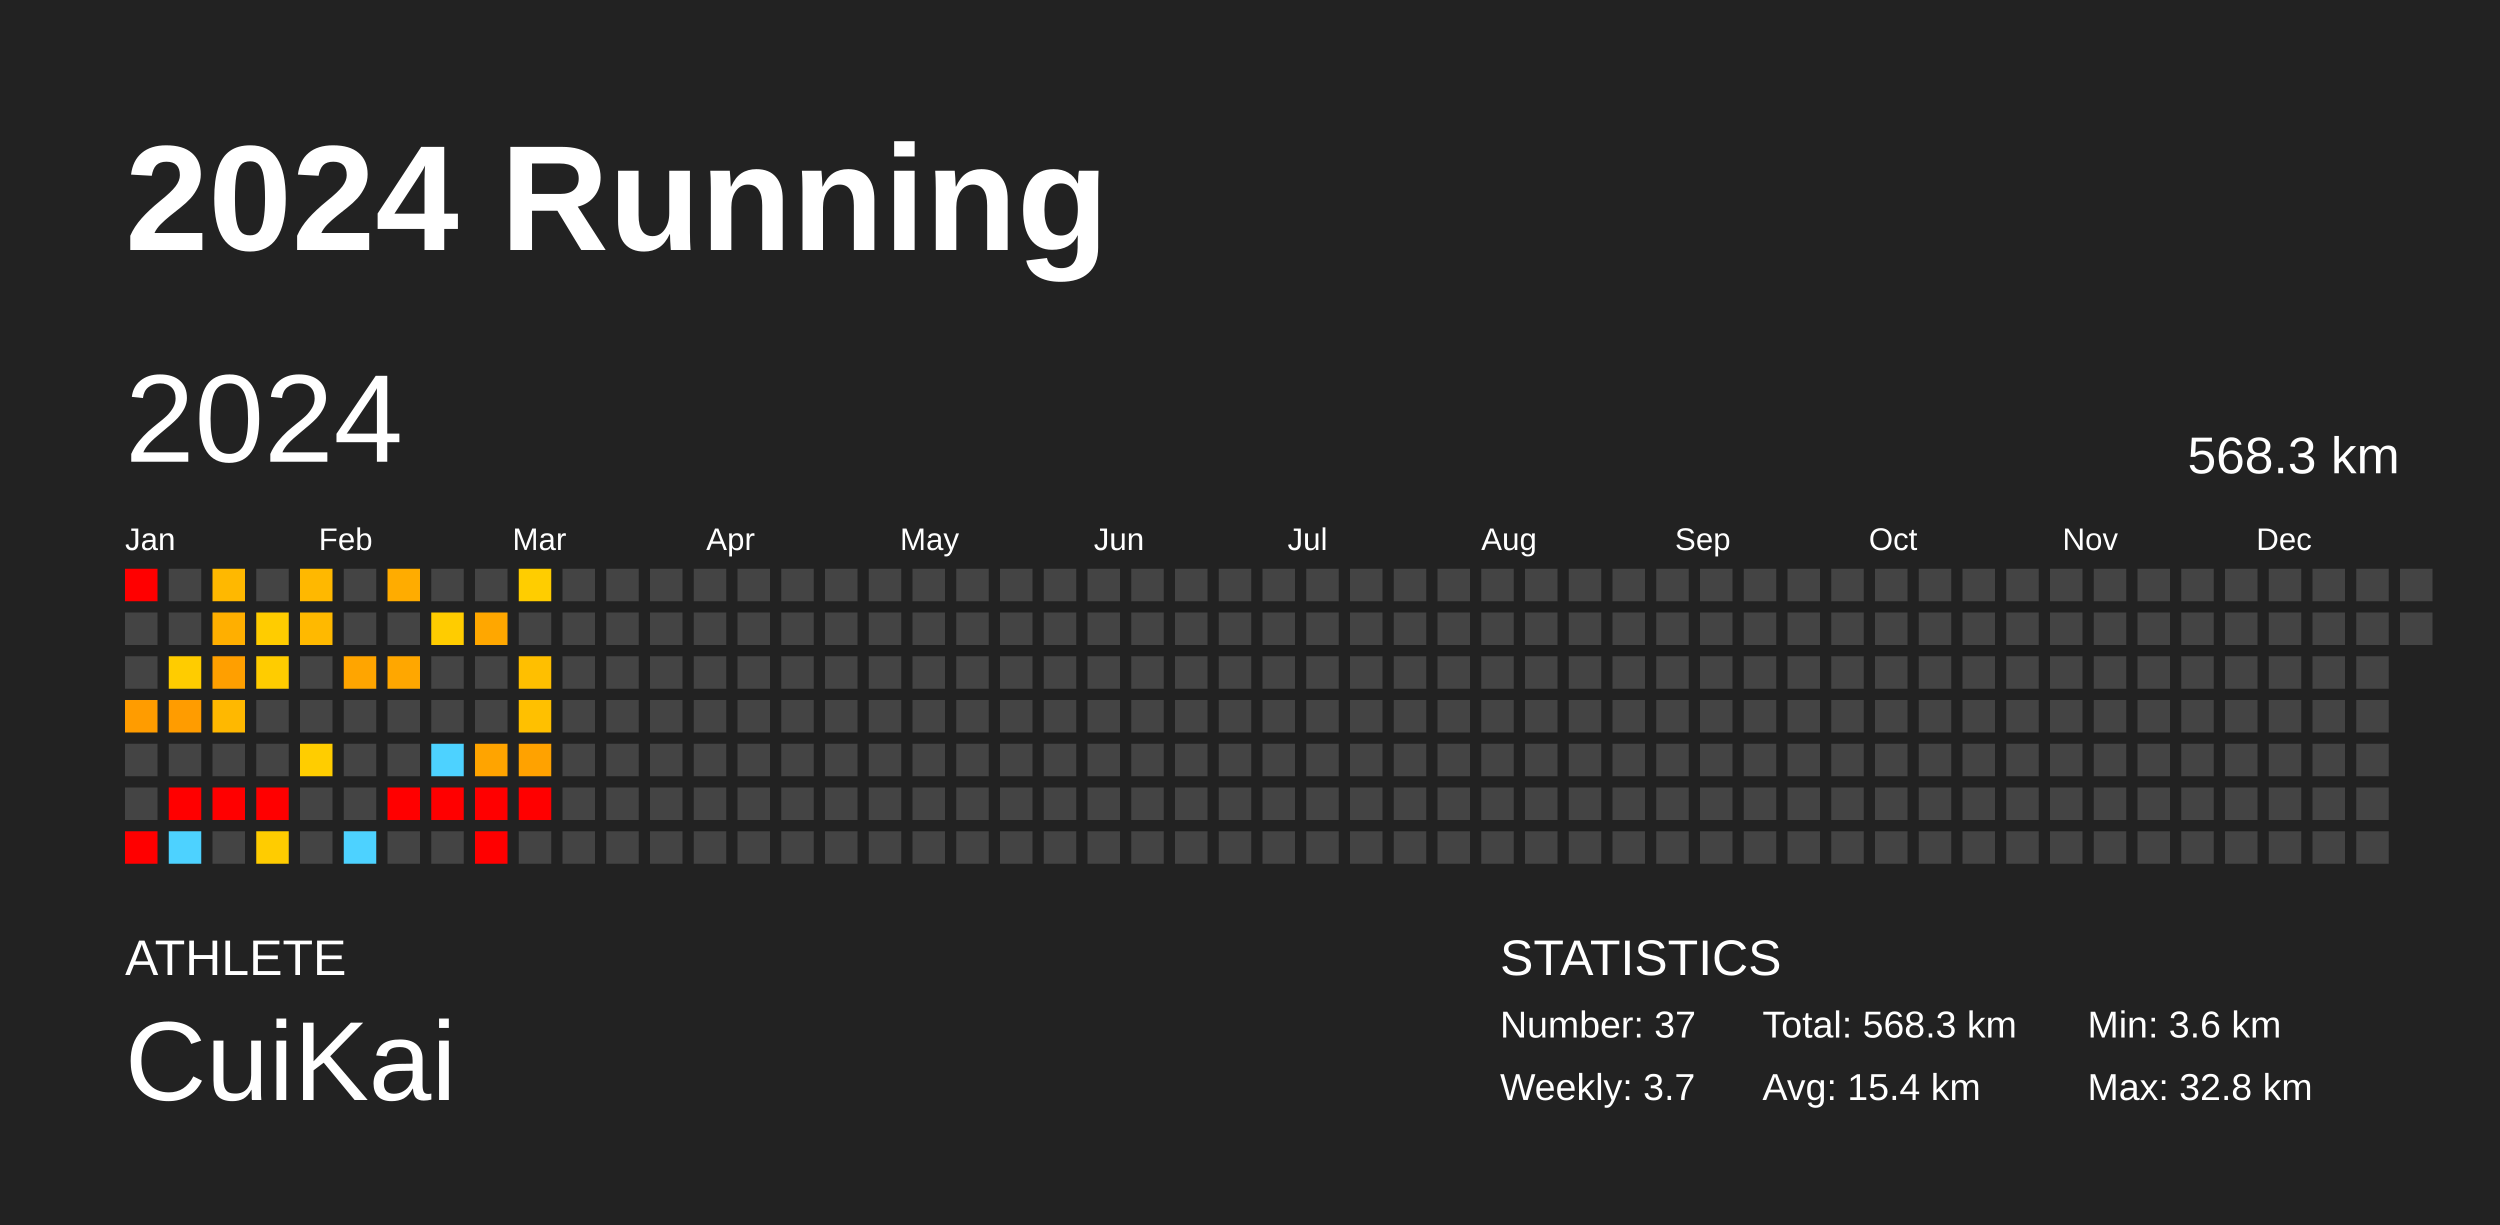
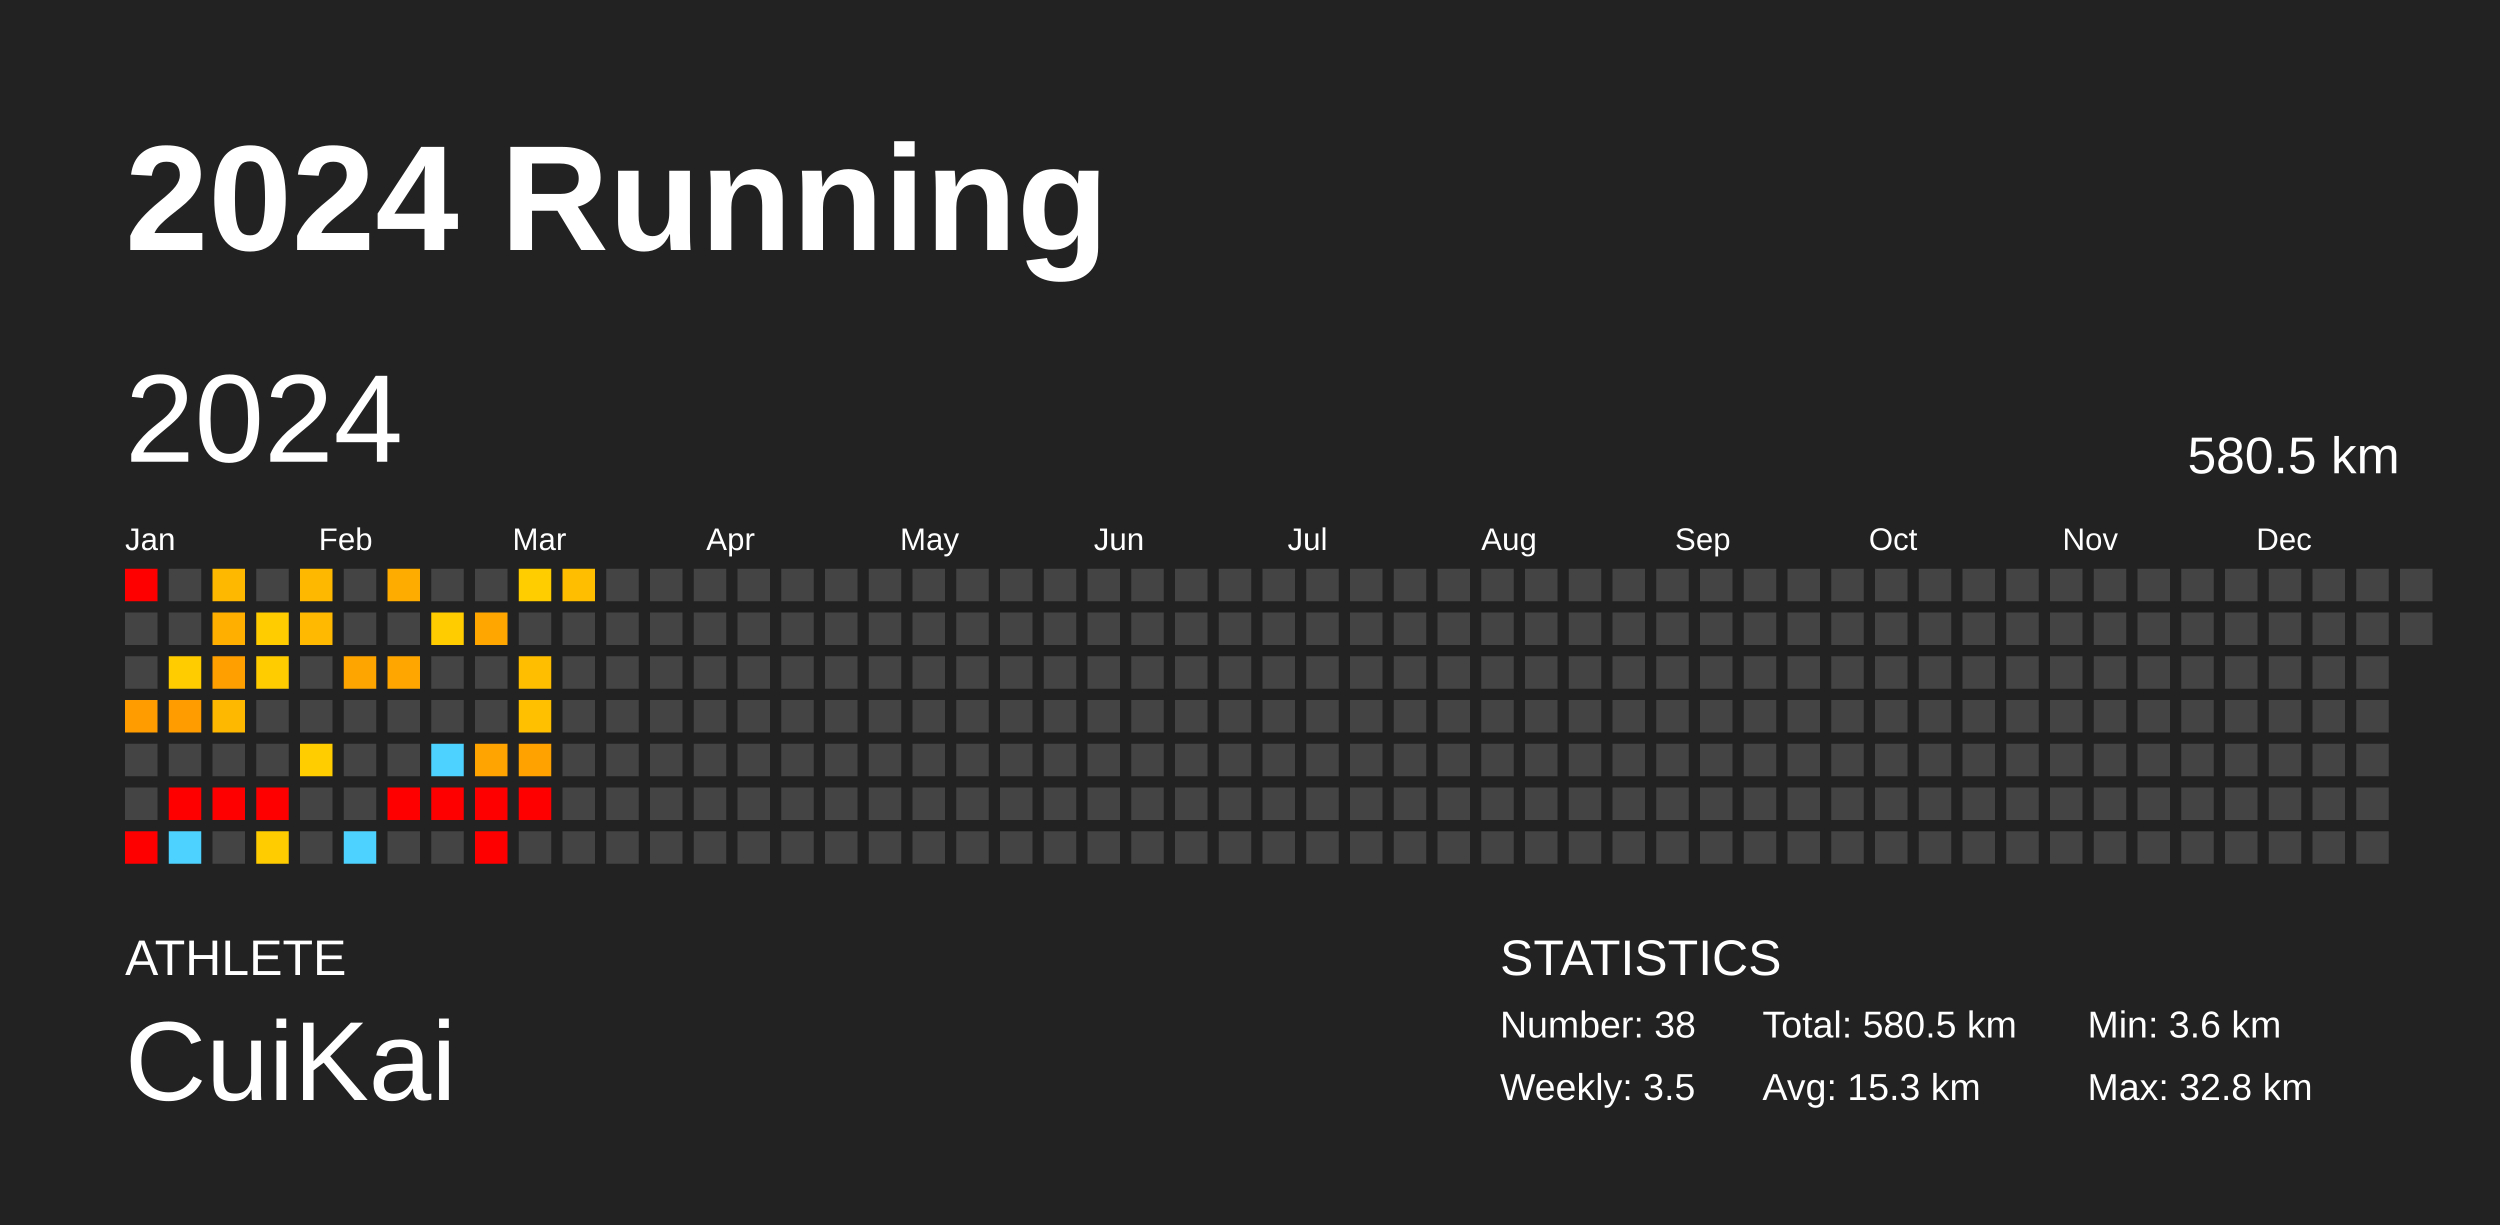
<svg xmlns="http://www.w3.org/2000/svg" baseProfile="full" height="98mm" version="1.1" viewBox="0,0,200,98" width="200mm">
  <defs />
  <rect fill="#222222" height="98" width="200" x="0" y="0" />
  <text fill="#FFFFFF" style="font-size:12px; font-family:Arial; font-weight:bold;" x="10" y="20">2024 Running</text>
  <text fill="#FFFFFF" style="font-size:4px; font-family:Arial" x="10" y="78">ATHLETE</text>
  <text fill="#FFFFFF" style="font-size:9px; font-family:Arial" x="10" y="88">CuiKai</text>
  <text fill="#FFFFFF" style="font-size:4px; font-family:Arial" x="120" y="78">STATISTICS</text>
-   <text fill="#FFFFFF" style="font-size:3px; font-family:Arial" x="120" y="83">Number: 37</text>
-   <text fill="#FFFFFF" style="font-size:3px; font-family:Arial" x="120" y="88">Weekly: 3.7</text>
-   <text fill="#FFFFFF" style="font-size:3px; font-family:Arial" x="141" y="83">Total: 568.3 km</text>
-   <text fill="#FFFFFF" style="font-size:3px; font-family:Arial" x="141" y="88">Avg: 15.4 km</text>
+   <text fill="#FFFFFF" style="font-size:3px; font-family:Arial" x="120" y="83">Number: 38</text>
+   <text fill="#FFFFFF" style="font-size:3px; font-family:Arial" x="120" y="88">Weekly: 3.5</text>
+   <text fill="#FFFFFF" style="font-size:3px; font-family:Arial" x="141" y="83">Total: 580.5 km</text>
+   <text fill="#FFFFFF" style="font-size:3px; font-family:Arial" x="141" y="88">Avg: 15.3 km</text>
  <text fill="#FFFFFF" style="font-size:3px; font-family:Arial" x="167" y="83">Min: 3.6 km</text>
  <text fill="#FFFFFF" style="font-size:3px; font-family:Arial" x="167" y="88">Max: 32.8 km</text>
  <text dominant-baseline="hanging" fill="#FFFFFF" style="font-size:10.0px; font-family:Arial;" x="10" y="30">2024</text>
-   <text dominant-baseline="hanging" fill="#FFFFFF" style="font-size:4.125px; font-family:Arial;" x="175" y="35">568.3 km</text>
+   <text dominant-baseline="hanging" fill="#FFFFFF" style="font-size:4.125px; font-family:Arial;" x="175" y="35">580.5 km</text>
  <text fill="#FFFFFF" style="font-size:2.5px; font-family:Arial" x="10.0" y="44">Jan</text>
  <text fill="#FFFFFF" style="font-size:2.5px; font-family:Arial" x="25.5" y="44">Feb</text>
  <text fill="#FFFFFF" style="font-size:2.5px; font-family:Arial" x="41.0" y="44">Mar</text>
  <text fill="#FFFFFF" style="font-size:2.5px; font-family:Arial" x="56.5" y="44">Apr</text>
  <text fill="#FFFFFF" style="font-size:2.5px; font-family:Arial" x="72.0" y="44">May</text>
  <text fill="#FFFFFF" style="font-size:2.5px; font-family:Arial" x="87.5" y="44">Jun</text>
  <text fill="#FFFFFF" style="font-size:2.5px; font-family:Arial" x="103.0" y="44">Jul</text>
  <text fill="#FFFFFF" style="font-size:2.5px; font-family:Arial" x="118.5" y="44">Aug</text>
  <text fill="#FFFFFF" style="font-size:2.5px; font-family:Arial" x="134.0" y="44">Sep</text>
  <text fill="#FFFFFF" style="font-size:2.5px; font-family:Arial" x="149.5" y="44">Oct</text>
  <text fill="#FFFFFF" style="font-size:2.5px; font-family:Arial" x="165.0" y="44">Nov</text>
  <text fill="#FFFFFF" style="font-size:2.5px; font-family:Arial" x="180.5" y="44">Dec</text>
  <rect fill="red" height="2.6" width="2.6" x="10.0" y="45.5" />
  <rect fill="#444444" height="2.6" width="2.6" x="10.0" y="49.0" />
  <rect fill="#444444" height="2.6" width="2.6" x="10.0" y="52.5" />
  <rect fill="#ff9c00" height="2.6" width="2.6" x="10.0" y="56.0" />
  <rect fill="#444444" height="2.6" width="2.6" x="10.0" y="59.5" />
  <rect fill="#444444" height="2.6" width="2.6" x="10.0" y="63.0" />
  <rect fill="red" height="2.6" width="2.6" x="10.0" y="66.5" />
  <rect fill="#444444" height="2.6" width="2.6" x="13.5" y="45.5" />
  <rect fill="#444444" height="2.6" width="2.6" x="13.5" y="49.0" />
  <rect fill="#ffcc00" height="2.6" width="2.6" x="13.5" y="52.5" />
  <rect fill="#ff9c00" height="2.6" width="2.6" x="13.5" y="56.0" />
  <rect fill="#444444" height="2.6" width="2.6" x="13.5" y="59.5" />
  <rect fill="red" height="2.6" width="2.6" x="13.5" y="63.0" />
  <rect fill="#4dd2ff" height="2.6" width="2.6" x="13.5" y="66.5" />
  <rect fill="#ffb800" height="2.6" width="2.6" x="17.0" y="45.5" />
  <rect fill="#ffaf00" height="2.6" width="2.6" x="17.0" y="49.0" />
  <rect fill="#ff9f00" height="2.6" width="2.6" x="17.0" y="52.5" />
  <rect fill="#ffb800" height="2.6" width="2.6" x="17.0" y="56.0" />
  <rect fill="#444444" height="2.6" width="2.6" x="17.0" y="59.5" />
  <rect fill="red" height="2.6" width="2.6" x="17.0" y="63.0" />
  <rect fill="#444444" height="2.6" width="2.6" x="17.0" y="66.5" />
  <rect fill="#444444" height="2.6" width="2.6" x="20.5" y="45.5" />
  <rect fill="#ffcc00" height="2.6" width="2.6" x="20.5" y="49.0" />
  <rect fill="#ffcc00" height="2.6" width="2.6" x="20.5" y="52.5" />
  <rect fill="#444444" height="2.6" width="2.6" x="20.5" y="56.0" />
  <rect fill="#444444" height="2.6" width="2.6" x="20.5" y="59.5" />
  <rect fill="red" height="2.6" width="2.6" x="20.5" y="63.0" />
  <rect fill="#ffcc00" height="2.6" width="2.6" x="20.5" y="66.5" />
  <rect fill="#ffb800" height="2.6" width="2.6" x="24.0" y="45.5" />
  <rect fill="#ffb900" height="2.6" width="2.6" x="24.0" y="49.0" />
  <rect fill="#444444" height="2.6" width="2.6" x="24.0" y="52.5" />
  <rect fill="#444444" height="2.6" width="2.6" x="24.0" y="56.0" />
  <rect fill="#ffcd00" height="2.6" width="2.6" x="24.0" y="59.5" />
  <rect fill="#444444" height="2.6" width="2.6" x="24.0" y="63.0" />
  <rect fill="#444444" height="2.6" width="2.6" x="24.0" y="66.5" />
  <rect fill="#444444" height="2.6" width="2.6" x="27.5" y="45.5" />
  <rect fill="#444444" height="2.6" width="2.6" x="27.5" y="49.0" />
  <rect fill="#ffa500" height="2.6" width="2.6" x="27.5" y="52.5" />
  <rect fill="#444444" height="2.6" width="2.6" x="27.5" y="56.0" />
  <rect fill="#444444" height="2.6" width="2.6" x="27.5" y="59.5" />
  <rect fill="#444444" height="2.6" width="2.6" x="27.5" y="63.0" />
  <rect fill="#4dd2ff" height="2.6" width="2.6" x="27.5" y="66.5" />
  <rect fill="#ffac00" height="2.6" width="2.6" x="31.0" y="45.5" />
  <rect fill="#444444" height="2.6" width="2.6" x="31.0" y="49.0" />
  <rect fill="#ffa700" height="2.6" width="2.6" x="31.0" y="52.5" />
  <rect fill="#444444" height="2.6" width="2.6" x="31.0" y="56.0" />
  <rect fill="#444444" height="2.6" width="2.6" x="31.0" y="59.5" />
  <rect fill="red" height="2.6" width="2.6" x="31.0" y="63.0" />
  <rect fill="#444444" height="2.6" width="2.6" x="31.0" y="66.5" />
  <rect fill="#444444" height="2.6" width="2.6" x="34.5" y="45.5" />
  <rect fill="#ffcc00" height="2.6" width="2.6" x="34.5" y="49.0" />
  <rect fill="#444444" height="2.6" width="2.6" x="34.5" y="52.5" />
  <rect fill="#444444" height="2.6" width="2.6" x="34.5" y="56.0" />
  <rect fill="#4dd2ff" height="2.6" width="2.6" x="34.5" y="59.5" />
  <rect fill="red" height="2.6" width="2.6" x="34.5" y="63.0" />
  <rect fill="#444444" height="2.6" width="2.6" x="34.5" y="66.5" />
  <rect fill="#444444" height="2.6" width="2.6" x="38.0" y="45.5" />
  <rect fill="#ffa700" height="2.6" width="2.6" x="38.0" y="49.0" />
  <rect fill="#444444" height="2.6" width="2.6" x="38.0" y="52.5" />
  <rect fill="#444444" height="2.6" width="2.6" x="38.0" y="56.0" />
  <rect fill="#ffa400" height="2.6" width="2.6" x="38.0" y="59.5" />
  <rect fill="red" height="2.6" width="2.6" x="38.0" y="63.0" />
  <rect fill="red" height="2.6" width="2.6" x="38.0" y="66.5" />
  <rect fill="#ffcd00" height="2.6" width="2.6" x="41.5" y="45.5" />
  <rect fill="#444444" height="2.6" width="2.6" x="41.5" y="49.0" />
  <rect fill="#ffbf00" height="2.6" width="2.6" x="41.5" y="52.5" />
  <rect fill="#ffc000" height="2.6" width="2.6" x="41.5" y="56.0" />
  <rect fill="#ffa200" height="2.6" width="2.6" x="41.5" y="59.5" />
  <rect fill="red" height="2.6" width="2.6" x="41.5" y="63.0" />
  <rect fill="#444444" height="2.6" width="2.6" x="41.5" y="66.5" />
-   <rect fill="#444444" height="2.6" width="2.6" x="45.0" y="45.5" />
+   <rect fill="#ffbe00" height="2.6" width="2.6" x="45.0" y="45.5" />
  <rect fill="#444444" height="2.6" width="2.6" x="45.0" y="49.0" />
  <rect fill="#444444" height="2.6" width="2.6" x="45.0" y="52.5" />
  <rect fill="#444444" height="2.6" width="2.6" x="45.0" y="56.0" />
  <rect fill="#444444" height="2.6" width="2.6" x="45.0" y="59.5" />
  <rect fill="#444444" height="2.6" width="2.6" x="45.0" y="63.0" />
  <rect fill="#444444" height="2.6" width="2.6" x="45.0" y="66.5" />
  <rect fill="#444444" height="2.6" width="2.6" x="48.5" y="45.5" />
  <rect fill="#444444" height="2.6" width="2.6" x="48.5" y="49.0" />
  <rect fill="#444444" height="2.6" width="2.6" x="48.5" y="52.5" />
  <rect fill="#444444" height="2.6" width="2.6" x="48.5" y="56.0" />
  <rect fill="#444444" height="2.6" width="2.6" x="48.5" y="59.5" />
  <rect fill="#444444" height="2.6" width="2.6" x="48.5" y="63.0" />
  <rect fill="#444444" height="2.6" width="2.6" x="48.5" y="66.5" />
  <rect fill="#444444" height="2.6" width="2.6" x="52.0" y="45.5" />
  <rect fill="#444444" height="2.6" width="2.6" x="52.0" y="49.0" />
  <rect fill="#444444" height="2.6" width="2.6" x="52.0" y="52.5" />
  <rect fill="#444444" height="2.6" width="2.6" x="52.0" y="56.0" />
  <rect fill="#444444" height="2.6" width="2.6" x="52.0" y="59.5" />
  <rect fill="#444444" height="2.6" width="2.6" x="52.0" y="63.0" />
  <rect fill="#444444" height="2.6" width="2.6" x="52.0" y="66.5" />
  <rect fill="#444444" height="2.6" width="2.6" x="55.5" y="45.5" />
  <rect fill="#444444" height="2.6" width="2.6" x="55.5" y="49.0" />
  <rect fill="#444444" height="2.6" width="2.6" x="55.5" y="52.5" />
  <rect fill="#444444" height="2.6" width="2.6" x="55.5" y="56.0" />
  <rect fill="#444444" height="2.6" width="2.6" x="55.5" y="59.5" />
  <rect fill="#444444" height="2.6" width="2.6" x="55.5" y="63.0" />
  <rect fill="#444444" height="2.6" width="2.6" x="55.5" y="66.5" />
  <rect fill="#444444" height="2.6" width="2.6" x="59.0" y="45.5" />
  <rect fill="#444444" height="2.6" width="2.6" x="59.0" y="49.0" />
  <rect fill="#444444" height="2.6" width="2.6" x="59.0" y="52.5" />
  <rect fill="#444444" height="2.6" width="2.6" x="59.0" y="56.0" />
  <rect fill="#444444" height="2.6" width="2.6" x="59.0" y="59.5" />
  <rect fill="#444444" height="2.6" width="2.6" x="59.0" y="63.0" />
  <rect fill="#444444" height="2.6" width="2.6" x="59.0" y="66.5" />
  <rect fill="#444444" height="2.6" width="2.6" x="62.5" y="45.5" />
  <rect fill="#444444" height="2.6" width="2.6" x="62.5" y="49.0" />
  <rect fill="#444444" height="2.6" width="2.6" x="62.5" y="52.5" />
  <rect fill="#444444" height="2.6" width="2.6" x="62.5" y="56.0" />
  <rect fill="#444444" height="2.6" width="2.6" x="62.5" y="59.5" />
  <rect fill="#444444" height="2.6" width="2.6" x="62.5" y="63.0" />
  <rect fill="#444444" height="2.6" width="2.6" x="62.5" y="66.5" />
  <rect fill="#444444" height="2.6" width="2.6" x="66.0" y="45.5" />
  <rect fill="#444444" height="2.6" width="2.6" x="66.0" y="49.0" />
  <rect fill="#444444" height="2.6" width="2.6" x="66.0" y="52.5" />
  <rect fill="#444444" height="2.6" width="2.6" x="66.0" y="56.0" />
  <rect fill="#444444" height="2.6" width="2.6" x="66.0" y="59.5" />
  <rect fill="#444444" height="2.6" width="2.6" x="66.0" y="63.0" />
  <rect fill="#444444" height="2.6" width="2.6" x="66.0" y="66.5" />
  <rect fill="#444444" height="2.6" width="2.6" x="69.5" y="45.5" />
  <rect fill="#444444" height="2.6" width="2.6" x="69.5" y="49.0" />
  <rect fill="#444444" height="2.6" width="2.6" x="69.5" y="52.5" />
  <rect fill="#444444" height="2.6" width="2.6" x="69.5" y="56.0" />
  <rect fill="#444444" height="2.6" width="2.6" x="69.5" y="59.5" />
  <rect fill="#444444" height="2.6" width="2.6" x="69.5" y="63.0" />
  <rect fill="#444444" height="2.6" width="2.6" x="69.5" y="66.5" />
  <rect fill="#444444" height="2.6" width="2.6" x="73.0" y="45.5" />
  <rect fill="#444444" height="2.6" width="2.6" x="73.0" y="49.0" />
  <rect fill="#444444" height="2.6" width="2.6" x="73.0" y="52.5" />
  <rect fill="#444444" height="2.6" width="2.6" x="73.0" y="56.0" />
  <rect fill="#444444" height="2.6" width="2.6" x="73.0" y="59.5" />
  <rect fill="#444444" height="2.6" width="2.6" x="73.0" y="63.0" />
  <rect fill="#444444" height="2.6" width="2.6" x="73.0" y="66.5" />
  <rect fill="#444444" height="2.6" width="2.6" x="76.5" y="45.5" />
  <rect fill="#444444" height="2.6" width="2.6" x="76.5" y="49.0" />
  <rect fill="#444444" height="2.6" width="2.6" x="76.5" y="52.5" />
  <rect fill="#444444" height="2.6" width="2.6" x="76.5" y="56.0" />
  <rect fill="#444444" height="2.6" width="2.6" x="76.5" y="59.5" />
  <rect fill="#444444" height="2.6" width="2.6" x="76.5" y="63.0" />
  <rect fill="#444444" height="2.6" width="2.6" x="76.5" y="66.5" />
  <rect fill="#444444" height="2.6" width="2.6" x="80.0" y="45.5" />
  <rect fill="#444444" height="2.6" width="2.6" x="80.0" y="49.0" />
  <rect fill="#444444" height="2.6" width="2.6" x="80.0" y="52.5" />
  <rect fill="#444444" height="2.6" width="2.6" x="80.0" y="56.0" />
  <rect fill="#444444" height="2.6" width="2.6" x="80.0" y="59.5" />
  <rect fill="#444444" height="2.6" width="2.6" x="80.0" y="63.0" />
  <rect fill="#444444" height="2.6" width="2.6" x="80.0" y="66.5" />
  <rect fill="#444444" height="2.6" width="2.6" x="83.5" y="45.5" />
  <rect fill="#444444" height="2.6" width="2.6" x="83.5" y="49.0" />
  <rect fill="#444444" height="2.6" width="2.6" x="83.5" y="52.5" />
  <rect fill="#444444" height="2.6" width="2.6" x="83.5" y="56.0" />
  <rect fill="#444444" height="2.6" width="2.6" x="83.5" y="59.5" />
  <rect fill="#444444" height="2.6" width="2.6" x="83.5" y="63.0" />
  <rect fill="#444444" height="2.6" width="2.6" x="83.5" y="66.5" />
  <rect fill="#444444" height="2.6" width="2.6" x="87.0" y="45.5" />
  <rect fill="#444444" height="2.6" width="2.6" x="87.0" y="49.0" />
  <rect fill="#444444" height="2.6" width="2.6" x="87.0" y="52.5" />
  <rect fill="#444444" height="2.6" width="2.6" x="87.0" y="56.0" />
  <rect fill="#444444" height="2.6" width="2.6" x="87.0" y="59.5" />
  <rect fill="#444444" height="2.6" width="2.6" x="87.0" y="63.0" />
  <rect fill="#444444" height="2.6" width="2.6" x="87.0" y="66.5" />
  <rect fill="#444444" height="2.6" width="2.6" x="90.5" y="45.5" />
  <rect fill="#444444" height="2.6" width="2.6" x="90.5" y="49.0" />
  <rect fill="#444444" height="2.6" width="2.6" x="90.5" y="52.5" />
  <rect fill="#444444" height="2.6" width="2.6" x="90.5" y="56.0" />
  <rect fill="#444444" height="2.6" width="2.6" x="90.5" y="59.5" />
  <rect fill="#444444" height="2.6" width="2.6" x="90.5" y="63.0" />
  <rect fill="#444444" height="2.6" width="2.6" x="90.5" y="66.5" />
  <rect fill="#444444" height="2.6" width="2.6" x="94.0" y="45.5" />
  <rect fill="#444444" height="2.6" width="2.6" x="94.0" y="49.0" />
  <rect fill="#444444" height="2.6" width="2.6" x="94.0" y="52.5" />
  <rect fill="#444444" height="2.6" width="2.6" x="94.0" y="56.0" />
  <rect fill="#444444" height="2.6" width="2.6" x="94.0" y="59.5" />
  <rect fill="#444444" height="2.6" width="2.6" x="94.0" y="63.0" />
  <rect fill="#444444" height="2.6" width="2.6" x="94.0" y="66.5" />
  <rect fill="#444444" height="2.6" width="2.6" x="97.5" y="45.5" />
  <rect fill="#444444" height="2.6" width="2.6" x="97.5" y="49.0" />
  <rect fill="#444444" height="2.6" width="2.6" x="97.5" y="52.5" />
  <rect fill="#444444" height="2.6" width="2.6" x="97.5" y="56.0" />
  <rect fill="#444444" height="2.6" width="2.6" x="97.5" y="59.5" />
  <rect fill="#444444" height="2.6" width="2.6" x="97.5" y="63.0" />
  <rect fill="#444444" height="2.6" width="2.6" x="97.5" y="66.5" />
  <rect fill="#444444" height="2.6" width="2.6" x="101.0" y="45.5" />
  <rect fill="#444444" height="2.6" width="2.6" x="101.0" y="49.0" />
  <rect fill="#444444" height="2.6" width="2.6" x="101.0" y="52.5" />
  <rect fill="#444444" height="2.6" width="2.6" x="101.0" y="56.0" />
  <rect fill="#444444" height="2.6" width="2.6" x="101.0" y="59.5" />
  <rect fill="#444444" height="2.6" width="2.6" x="101.0" y="63.0" />
  <rect fill="#444444" height="2.6" width="2.6" x="101.0" y="66.5" />
  <rect fill="#444444" height="2.6" width="2.6" x="104.5" y="45.5" />
  <rect fill="#444444" height="2.6" width="2.6" x="104.5" y="49.0" />
  <rect fill="#444444" height="2.6" width="2.6" x="104.5" y="52.5" />
  <rect fill="#444444" height="2.6" width="2.6" x="104.5" y="56.0" />
  <rect fill="#444444" height="2.6" width="2.6" x="104.5" y="59.5" />
  <rect fill="#444444" height="2.6" width="2.6" x="104.5" y="63.0" />
  <rect fill="#444444" height="2.6" width="2.6" x="104.5" y="66.5" />
  <rect fill="#444444" height="2.6" width="2.6" x="108.0" y="45.5" />
  <rect fill="#444444" height="2.6" width="2.6" x="108.0" y="49.0" />
  <rect fill="#444444" height="2.6" width="2.6" x="108.0" y="52.5" />
  <rect fill="#444444" height="2.6" width="2.6" x="108.0" y="56.0" />
  <rect fill="#444444" height="2.6" width="2.6" x="108.0" y="59.5" />
  <rect fill="#444444" height="2.6" width="2.6" x="108.0" y="63.0" />
  <rect fill="#444444" height="2.6" width="2.6" x="108.0" y="66.5" />
  <rect fill="#444444" height="2.6" width="2.6" x="111.5" y="45.5" />
  <rect fill="#444444" height="2.6" width="2.6" x="111.5" y="49.0" />
  <rect fill="#444444" height="2.6" width="2.6" x="111.5" y="52.5" />
  <rect fill="#444444" height="2.6" width="2.6" x="111.5" y="56.0" />
  <rect fill="#444444" height="2.6" width="2.6" x="111.5" y="59.5" />
  <rect fill="#444444" height="2.6" width="2.6" x="111.5" y="63.0" />
  <rect fill="#444444" height="2.6" width="2.6" x="111.5" y="66.5" />
  <rect fill="#444444" height="2.6" width="2.6" x="115.0" y="45.5" />
  <rect fill="#444444" height="2.6" width="2.6" x="115.0" y="49.0" />
  <rect fill="#444444" height="2.6" width="2.6" x="115.0" y="52.5" />
  <rect fill="#444444" height="2.6" width="2.6" x="115.0" y="56.0" />
  <rect fill="#444444" height="2.6" width="2.6" x="115.0" y="59.5" />
  <rect fill="#444444" height="2.6" width="2.6" x="115.0" y="63.0" />
  <rect fill="#444444" height="2.6" width="2.6" x="115.0" y="66.5" />
  <rect fill="#444444" height="2.6" width="2.6" x="118.5" y="45.5" />
  <rect fill="#444444" height="2.6" width="2.6" x="118.5" y="49.0" />
  <rect fill="#444444" height="2.6" width="2.6" x="118.5" y="52.5" />
  <rect fill="#444444" height="2.6" width="2.6" x="118.5" y="56.0" />
  <rect fill="#444444" height="2.6" width="2.6" x="118.5" y="59.5" />
  <rect fill="#444444" height="2.6" width="2.6" x="118.5" y="63.0" />
  <rect fill="#444444" height="2.6" width="2.6" x="118.5" y="66.5" />
  <rect fill="#444444" height="2.6" width="2.6" x="122.0" y="45.5" />
  <rect fill="#444444" height="2.6" width="2.6" x="122.0" y="49.0" />
  <rect fill="#444444" height="2.6" width="2.6" x="122.0" y="52.5" />
  <rect fill="#444444" height="2.6" width="2.6" x="122.0" y="56.0" />
  <rect fill="#444444" height="2.6" width="2.6" x="122.0" y="59.5" />
  <rect fill="#444444" height="2.6" width="2.6" x="122.0" y="63.0" />
  <rect fill="#444444" height="2.6" width="2.6" x="122.0" y="66.5" />
  <rect fill="#444444" height="2.6" width="2.6" x="125.5" y="45.5" />
  <rect fill="#444444" height="2.6" width="2.6" x="125.5" y="49.0" />
  <rect fill="#444444" height="2.6" width="2.6" x="125.5" y="52.5" />
  <rect fill="#444444" height="2.6" width="2.6" x="125.5" y="56.0" />
  <rect fill="#444444" height="2.6" width="2.6" x="125.5" y="59.5" />
  <rect fill="#444444" height="2.6" width="2.6" x="125.5" y="63.0" />
  <rect fill="#444444" height="2.6" width="2.6" x="125.5" y="66.5" />
  <rect fill="#444444" height="2.6" width="2.6" x="129.0" y="45.5" />
  <rect fill="#444444" height="2.6" width="2.6" x="129.0" y="49.0" />
  <rect fill="#444444" height="2.6" width="2.6" x="129.0" y="52.5" />
  <rect fill="#444444" height="2.6" width="2.6" x="129.0" y="56.0" />
  <rect fill="#444444" height="2.6" width="2.6" x="129.0" y="59.5" />
  <rect fill="#444444" height="2.6" width="2.6" x="129.0" y="63.0" />
  <rect fill="#444444" height="2.6" width="2.6" x="129.0" y="66.5" />
  <rect fill="#444444" height="2.6" width="2.6" x="132.5" y="45.5" />
  <rect fill="#444444" height="2.6" width="2.6" x="132.5" y="49.0" />
  <rect fill="#444444" height="2.6" width="2.6" x="132.5" y="52.5" />
  <rect fill="#444444" height="2.6" width="2.6" x="132.5" y="56.0" />
  <rect fill="#444444" height="2.6" width="2.6" x="132.5" y="59.5" />
  <rect fill="#444444" height="2.6" width="2.6" x="132.5" y="63.0" />
  <rect fill="#444444" height="2.6" width="2.6" x="132.5" y="66.5" />
  <rect fill="#444444" height="2.6" width="2.6" x="136.0" y="45.5" />
  <rect fill="#444444" height="2.6" width="2.6" x="136.0" y="49.0" />
  <rect fill="#444444" height="2.6" width="2.6" x="136.0" y="52.5" />
  <rect fill="#444444" height="2.6" width="2.6" x="136.0" y="56.0" />
  <rect fill="#444444" height="2.6" width="2.6" x="136.0" y="59.5" />
  <rect fill="#444444" height="2.6" width="2.6" x="136.0" y="63.0" />
  <rect fill="#444444" height="2.6" width="2.6" x="136.0" y="66.5" />
  <rect fill="#444444" height="2.6" width="2.6" x="139.5" y="45.5" />
  <rect fill="#444444" height="2.6" width="2.6" x="139.5" y="49.0" />
  <rect fill="#444444" height="2.6" width="2.6" x="139.5" y="52.5" />
  <rect fill="#444444" height="2.6" width="2.6" x="139.5" y="56.0" />
  <rect fill="#444444" height="2.6" width="2.6" x="139.5" y="59.5" />
  <rect fill="#444444" height="2.6" width="2.6" x="139.5" y="63.0" />
  <rect fill="#444444" height="2.6" width="2.6" x="139.5" y="66.5" />
  <rect fill="#444444" height="2.6" width="2.6" x="143.0" y="45.5" />
  <rect fill="#444444" height="2.6" width="2.6" x="143.0" y="49.0" />
  <rect fill="#444444" height="2.6" width="2.6" x="143.0" y="52.5" />
  <rect fill="#444444" height="2.6" width="2.6" x="143.0" y="56.0" />
  <rect fill="#444444" height="2.6" width="2.6" x="143.0" y="59.5" />
  <rect fill="#444444" height="2.6" width="2.6" x="143.0" y="63.0" />
  <rect fill="#444444" height="2.6" width="2.6" x="143.0" y="66.5" />
  <rect fill="#444444" height="2.6" width="2.6" x="146.5" y="45.5" />
  <rect fill="#444444" height="2.6" width="2.6" x="146.5" y="49.0" />
  <rect fill="#444444" height="2.6" width="2.6" x="146.5" y="52.5" />
  <rect fill="#444444" height="2.6" width="2.6" x="146.5" y="56.0" />
  <rect fill="#444444" height="2.6" width="2.6" x="146.5" y="59.5" />
  <rect fill="#444444" height="2.6" width="2.6" x="146.5" y="63.0" />
  <rect fill="#444444" height="2.6" width="2.6" x="146.5" y="66.5" />
  <rect fill="#444444" height="2.6" width="2.6" x="150.0" y="45.5" />
  <rect fill="#444444" height="2.6" width="2.6" x="150.0" y="49.0" />
  <rect fill="#444444" height="2.6" width="2.6" x="150.0" y="52.5" />
  <rect fill="#444444" height="2.6" width="2.6" x="150.0" y="56.0" />
  <rect fill="#444444" height="2.6" width="2.6" x="150.0" y="59.5" />
  <rect fill="#444444" height="2.6" width="2.6" x="150.0" y="63.0" />
  <rect fill="#444444" height="2.6" width="2.6" x="150.0" y="66.5" />
  <rect fill="#444444" height="2.6" width="2.6" x="153.5" y="45.5" />
  <rect fill="#444444" height="2.6" width="2.6" x="153.5" y="49.0" />
  <rect fill="#444444" height="2.6" width="2.6" x="153.5" y="52.5" />
  <rect fill="#444444" height="2.6" width="2.6" x="153.5" y="56.0" />
  <rect fill="#444444" height="2.6" width="2.6" x="153.5" y="59.5" />
  <rect fill="#444444" height="2.6" width="2.6" x="153.5" y="63.0" />
  <rect fill="#444444" height="2.6" width="2.6" x="153.5" y="66.5" />
  <rect fill="#444444" height="2.6" width="2.6" x="157.0" y="45.5" />
  <rect fill="#444444" height="2.6" width="2.6" x="157.0" y="49.0" />
  <rect fill="#444444" height="2.6" width="2.6" x="157.0" y="52.5" />
  <rect fill="#444444" height="2.6" width="2.6" x="157.0" y="56.0" />
  <rect fill="#444444" height="2.6" width="2.6" x="157.0" y="59.5" />
  <rect fill="#444444" height="2.6" width="2.6" x="157.0" y="63.0" />
  <rect fill="#444444" height="2.6" width="2.6" x="157.0" y="66.5" />
  <rect fill="#444444" height="2.6" width="2.6" x="160.5" y="45.5" />
  <rect fill="#444444" height="2.6" width="2.6" x="160.5" y="49.0" />
  <rect fill="#444444" height="2.6" width="2.6" x="160.5" y="52.5" />
  <rect fill="#444444" height="2.6" width="2.6" x="160.5" y="56.0" />
  <rect fill="#444444" height="2.6" width="2.6" x="160.5" y="59.5" />
  <rect fill="#444444" height="2.6" width="2.6" x="160.5" y="63.0" />
  <rect fill="#444444" height="2.6" width="2.6" x="160.5" y="66.5" />
  <rect fill="#444444" height="2.6" width="2.6" x="164.0" y="45.5" />
  <rect fill="#444444" height="2.6" width="2.6" x="164.0" y="49.0" />
  <rect fill="#444444" height="2.6" width="2.6" x="164.0" y="52.5" />
  <rect fill="#444444" height="2.6" width="2.6" x="164.0" y="56.0" />
  <rect fill="#444444" height="2.6" width="2.6" x="164.0" y="59.5" />
  <rect fill="#444444" height="2.6" width="2.6" x="164.0" y="63.0" />
  <rect fill="#444444" height="2.6" width="2.6" x="164.0" y="66.5" />
  <rect fill="#444444" height="2.6" width="2.6" x="167.5" y="45.5" />
  <rect fill="#444444" height="2.6" width="2.6" x="167.5" y="49.0" />
  <rect fill="#444444" height="2.6" width="2.6" x="167.5" y="52.5" />
  <rect fill="#444444" height="2.6" width="2.6" x="167.5" y="56.0" />
  <rect fill="#444444" height="2.6" width="2.6" x="167.5" y="59.5" />
  <rect fill="#444444" height="2.6" width="2.6" x="167.5" y="63.0" />
  <rect fill="#444444" height="2.6" width="2.6" x="167.5" y="66.5" />
  <rect fill="#444444" height="2.6" width="2.6" x="171.0" y="45.5" />
  <rect fill="#444444" height="2.6" width="2.6" x="171.0" y="49.0" />
  <rect fill="#444444" height="2.6" width="2.6" x="171.0" y="52.5" />
  <rect fill="#444444" height="2.6" width="2.6" x="171.0" y="56.0" />
  <rect fill="#444444" height="2.6" width="2.6" x="171.0" y="59.5" />
  <rect fill="#444444" height="2.6" width="2.6" x="171.0" y="63.0" />
  <rect fill="#444444" height="2.6" width="2.6" x="171.0" y="66.5" />
  <rect fill="#444444" height="2.6" width="2.6" x="174.5" y="45.5" />
  <rect fill="#444444" height="2.6" width="2.6" x="174.5" y="49.0" />
  <rect fill="#444444" height="2.6" width="2.6" x="174.5" y="52.5" />
  <rect fill="#444444" height="2.6" width="2.6" x="174.5" y="56.0" />
  <rect fill="#444444" height="2.6" width="2.6" x="174.5" y="59.5" />
  <rect fill="#444444" height="2.6" width="2.6" x="174.5" y="63.0" />
  <rect fill="#444444" height="2.6" width="2.6" x="174.5" y="66.5" />
  <rect fill="#444444" height="2.6" width="2.6" x="178.0" y="45.5" />
  <rect fill="#444444" height="2.6" width="2.6" x="178.0" y="49.0" />
  <rect fill="#444444" height="2.6" width="2.6" x="178.0" y="52.5" />
  <rect fill="#444444" height="2.6" width="2.6" x="178.0" y="56.0" />
  <rect fill="#444444" height="2.6" width="2.6" x="178.0" y="59.5" />
  <rect fill="#444444" height="2.6" width="2.6" x="178.0" y="63.0" />
  <rect fill="#444444" height="2.6" width="2.6" x="178.0" y="66.5" />
  <rect fill="#444444" height="2.6" width="2.6" x="181.5" y="45.5" />
  <rect fill="#444444" height="2.6" width="2.6" x="181.5" y="49.0" />
  <rect fill="#444444" height="2.6" width="2.6" x="181.5" y="52.5" />
  <rect fill="#444444" height="2.6" width="2.6" x="181.5" y="56.0" />
  <rect fill="#444444" height="2.6" width="2.6" x="181.5" y="59.5" />
  <rect fill="#444444" height="2.6" width="2.6" x="181.5" y="63.0" />
  <rect fill="#444444" height="2.6" width="2.6" x="181.5" y="66.5" />
  <rect fill="#444444" height="2.6" width="2.6" x="185.0" y="45.5" />
  <rect fill="#444444" height="2.6" width="2.6" x="185.0" y="49.0" />
  <rect fill="#444444" height="2.6" width="2.6" x="185.0" y="52.5" />
  <rect fill="#444444" height="2.6" width="2.6" x="185.0" y="56.0" />
  <rect fill="#444444" height="2.6" width="2.6" x="185.0" y="59.5" />
  <rect fill="#444444" height="2.6" width="2.6" x="185.0" y="63.0" />
  <rect fill="#444444" height="2.6" width="2.6" x="185.0" y="66.5" />
  <rect fill="#444444" height="2.6" width="2.6" x="188.5" y="45.5" />
  <rect fill="#444444" height="2.6" width="2.6" x="188.5" y="49.0" />
  <rect fill="#444444" height="2.6" width="2.6" x="188.5" y="52.5" />
  <rect fill="#444444" height="2.6" width="2.6" x="188.5" y="56.0" />
  <rect fill="#444444" height="2.6" width="2.6" x="188.5" y="59.5" />
  <rect fill="#444444" height="2.6" width="2.6" x="188.5" y="63.0" />
  <rect fill="#444444" height="2.6" width="2.6" x="188.5" y="66.5" />
  <rect fill="#444444" height="2.6" width="2.6" x="192.0" y="45.5" />
  <rect fill="#444444" height="2.6" width="2.6" x="192.0" y="49.0" />
</svg>
